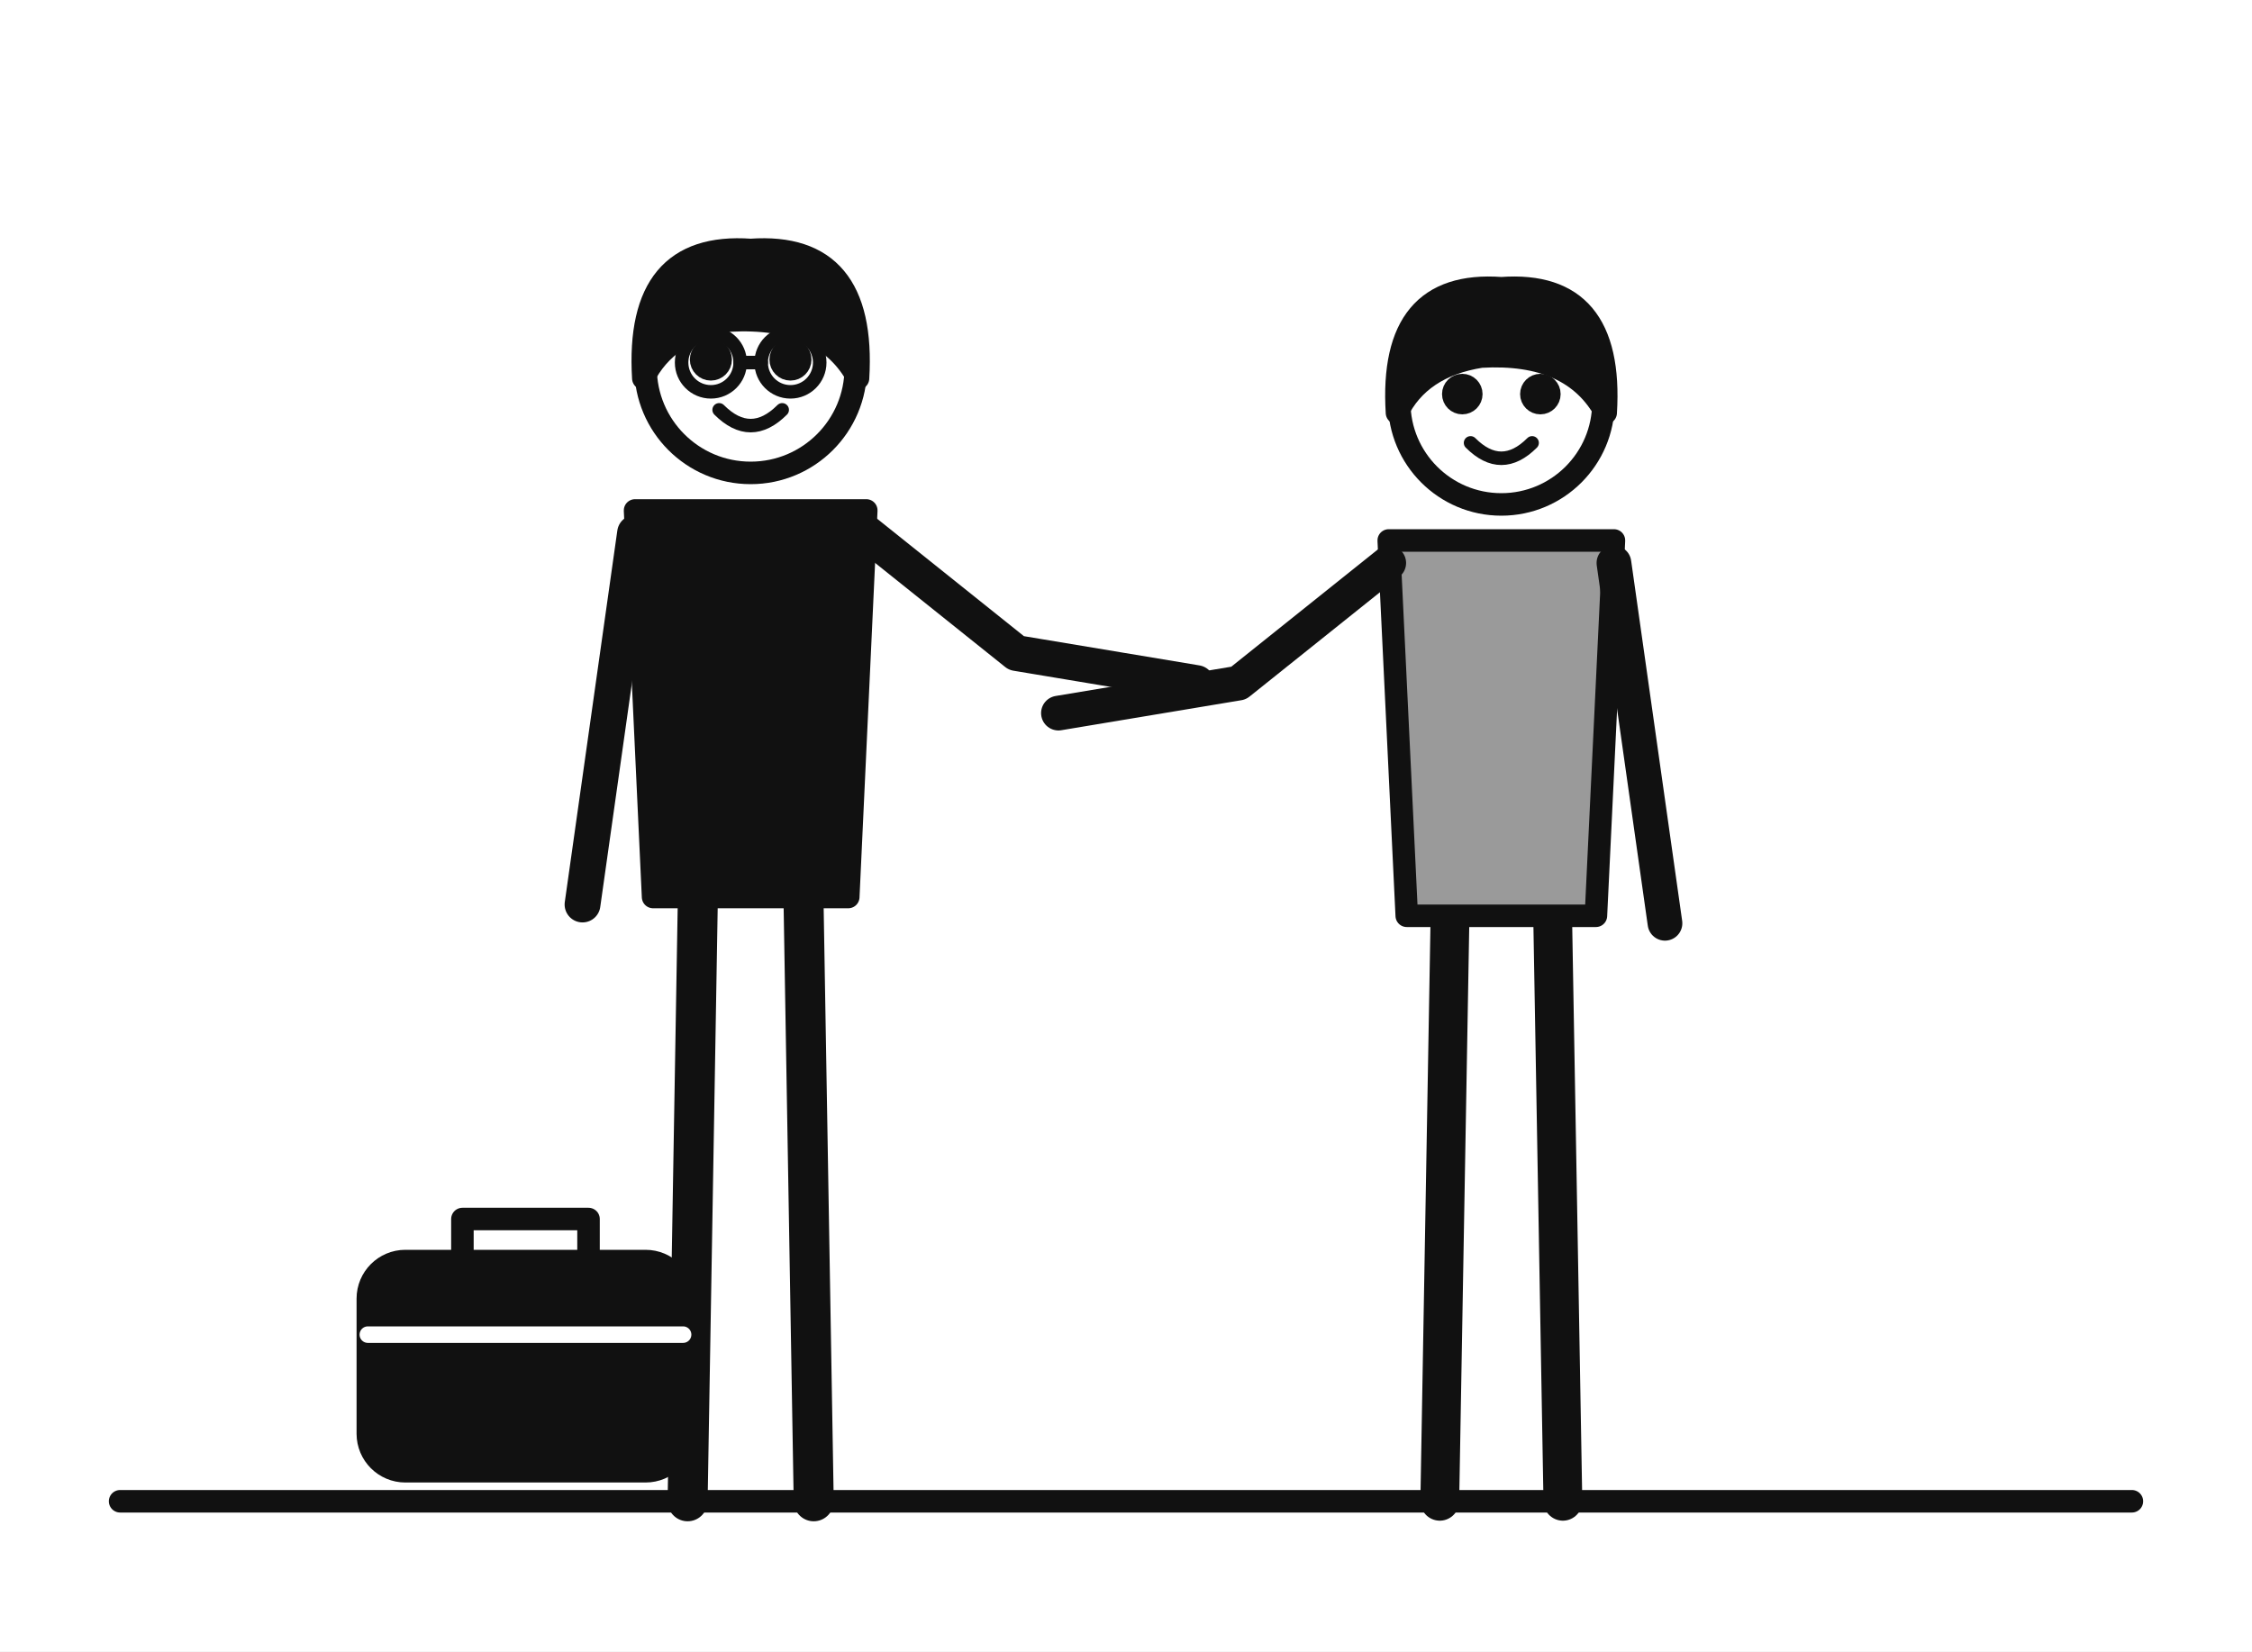
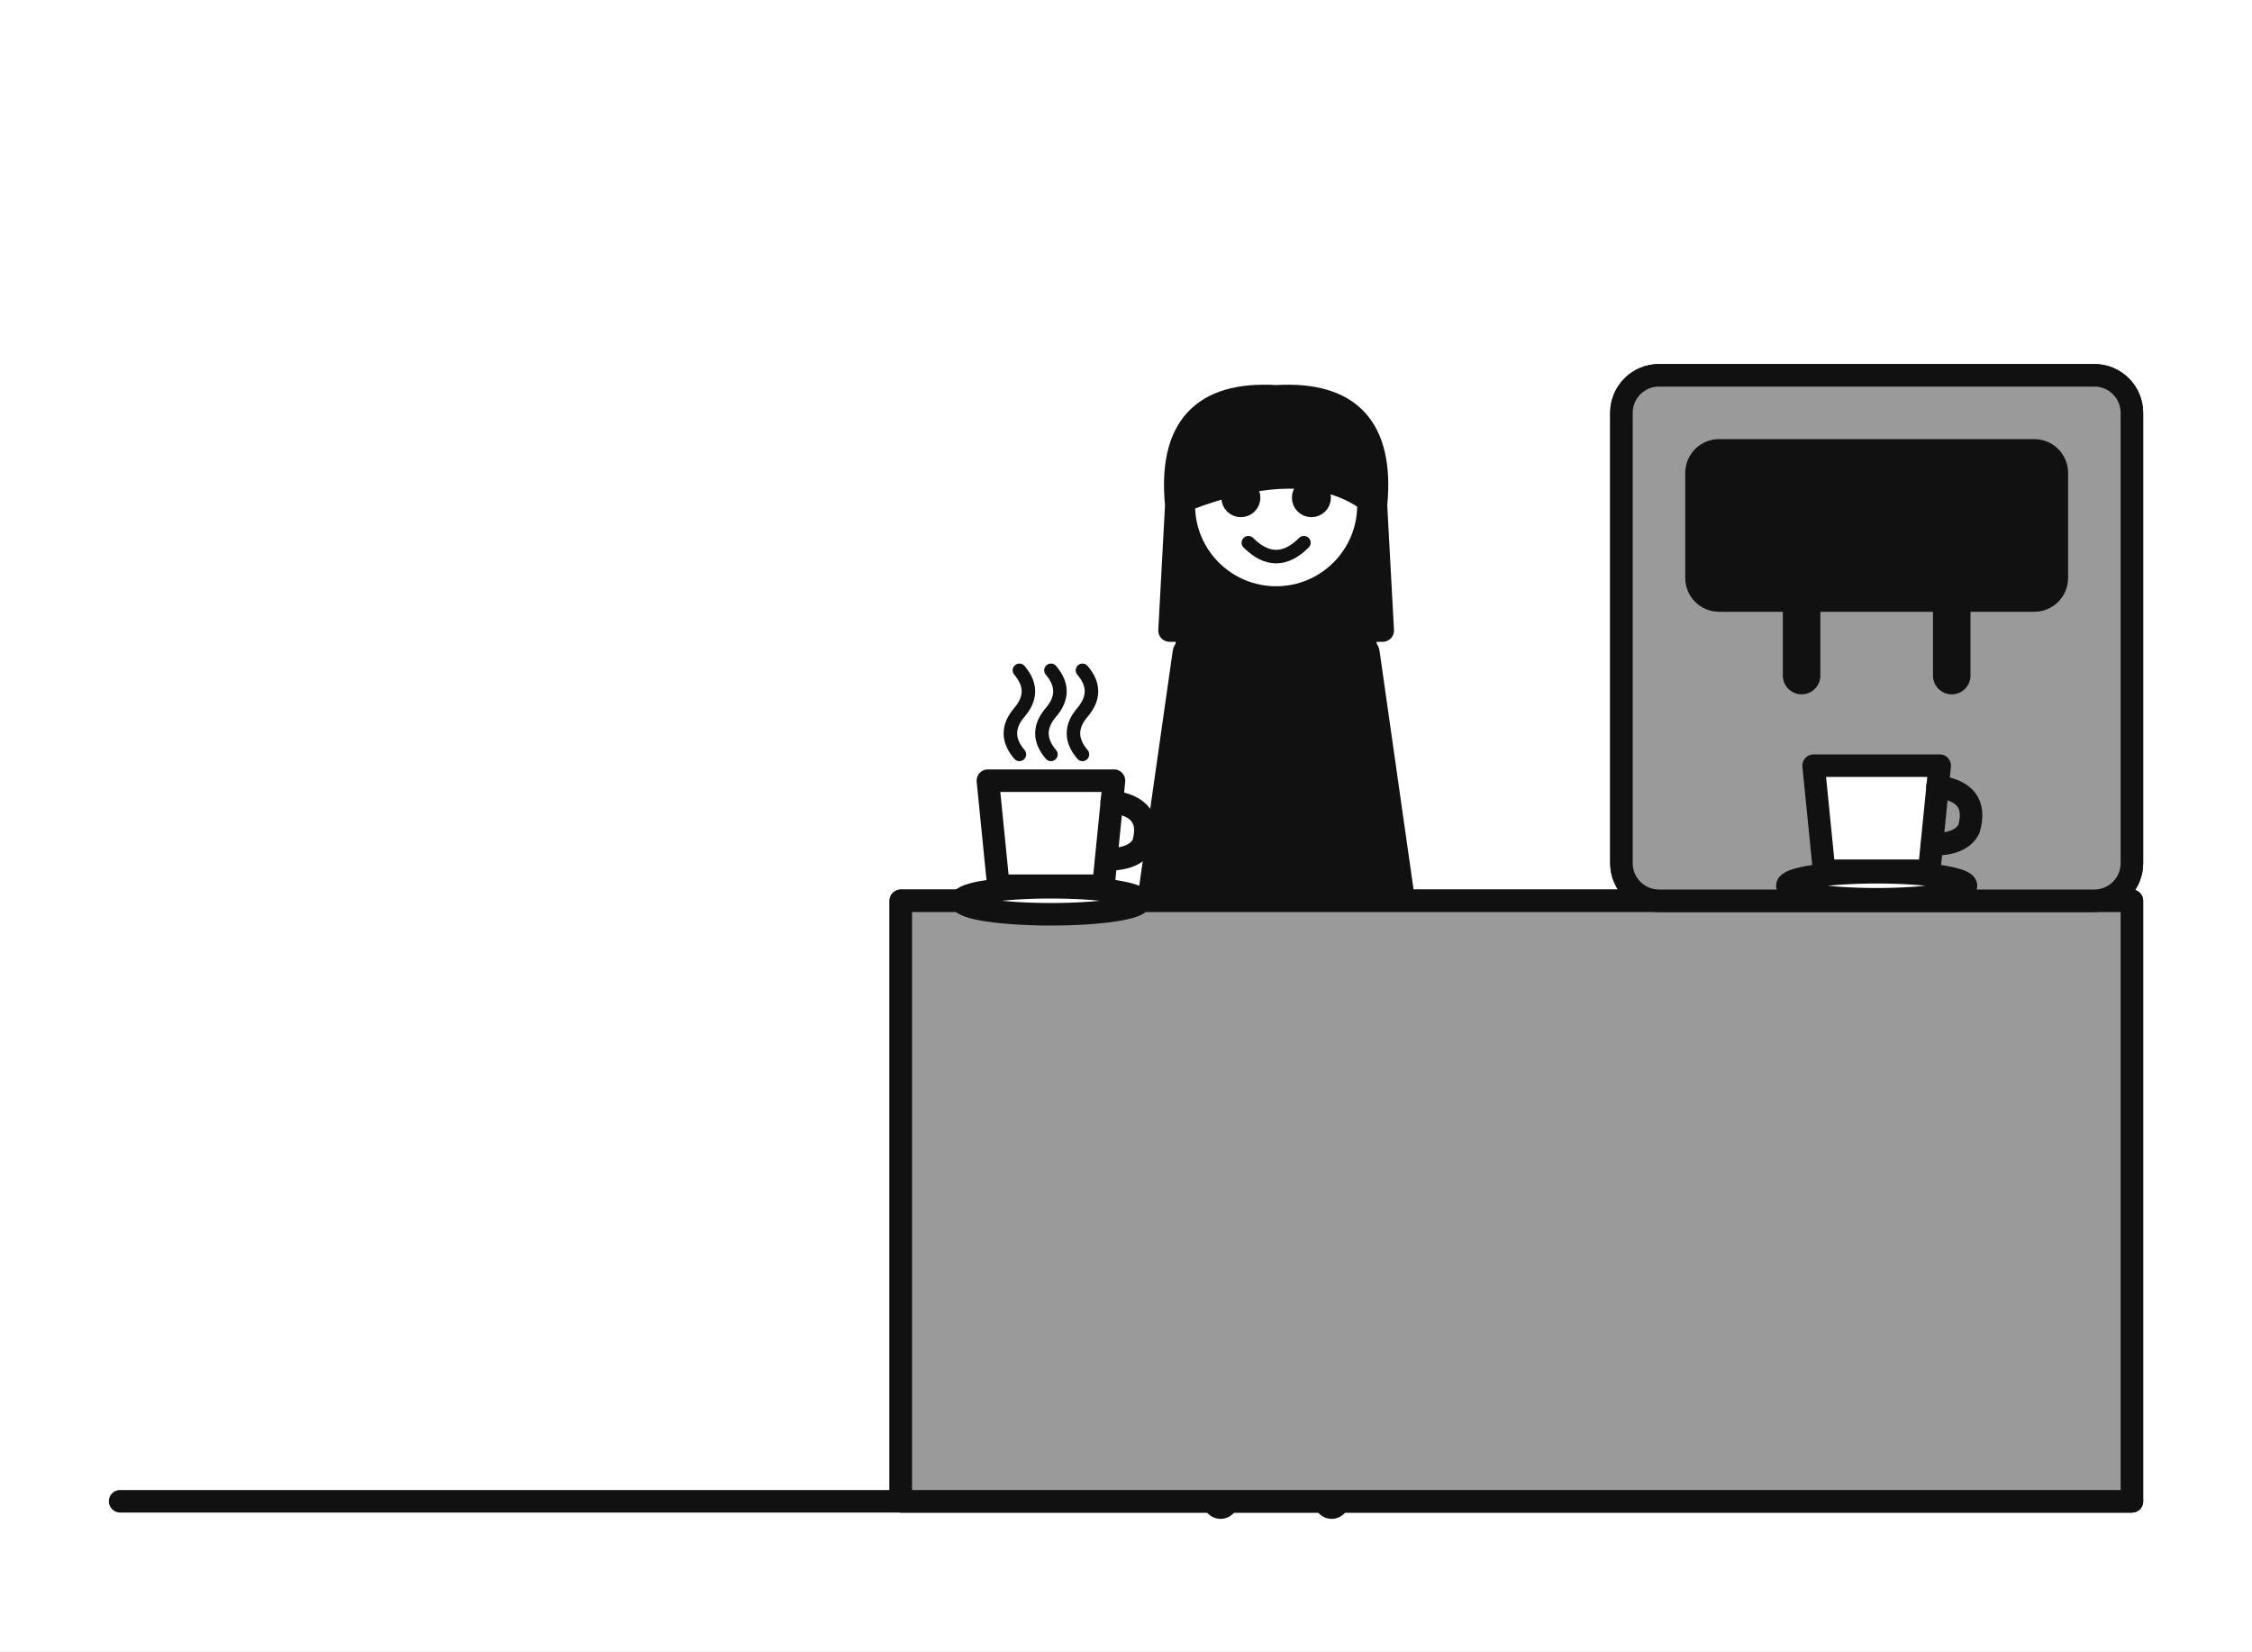
<svg xmlns="http://www.w3.org/2000/svg" viewBox="0 0 300 220">
  <style>.g{fill:none;stroke:#111;stroke-width:3;stroke-linecap:round;stroke-linejoin:round}.p{fill:#fff;stroke:#111;stroke-width:3;stroke-linejoin:round;stroke-linecap:round}.h{fill:#111;stroke:#111;stroke-width:3;stroke-linejoin:round;stroke-linecap:round}.a{fill:#9a9a9a;stroke:#111;stroke-width:3;stroke-linejoin:round;stroke-linecap:round}.t{fill:none;stroke:#111;stroke-width:1.8;stroke-linecap:round;stroke-linejoin:round}.w{fill:none;stroke:#fff;stroke-width:2.2;stroke-linecap:round}.m{fill:#d8342c;stroke:#111;stroke-width:3;stroke-linejoin:round}.hijau{fill:#3a9d4a;stroke:#111;stroke-width:3;stroke-linejoin:round}.biru{fill:#2f6fd6;stroke:#111;stroke-width:3;stroke-linejoin:round}.kuning{fill:#f2c230;stroke:#111;stroke-width:3;stroke-linejoin:round}.birutua{fill:#1c3470;stroke:#111;stroke-width:3;stroke-linejoin:round}.n{fill:#fff;stroke:none}text{font-family:'DFKai-SB','BiauKai','Kaiti TC','Noto Serif TC',serif;fill:#111}.d{font-family:'Segoe UI',Roboto,Arial,sans-serif;font-weight:700}</style>
  <rect width="300" height="220" fill="#fff" />
  <polyline class="g" points="16,200 284,200" />
-   <polyline class="g" points="93,117.5 91.6,200" style="stroke-width:5.33" />
-   <polyline class="g" points="107,117.5 108.4,200" style="stroke-width:5.33" />
-   <polygon class="h" points="84.6,68 115.4,68 113,119.5 87,119.5" />
-   <polyline class="g" points="84.6,71 77.6,120.5" style="stroke-width:4.769" />
-   <polyline class="g" points="115.4,71 135.4,87 159.4,91" style="stroke-width:4.769" />
-   <circle class="p" cx="100" cy="49" r="14" />
-   <path class="h" d="M85.7 50.4 Q84.6 32.2 100 33.3 Q115.4 32.2 114.3 50.4 Q109.8 42 97.2 42.7 Q88.8 44.1 85.7 50.4 Z" />
-   <circle class="h" cx="94.7" cy="47.9" r="1.3" />
-   <circle class="h" cx="105.3" cy="47.9" r="1.3" />
-   <path class="t" d="M95.8 54.6 Q100 58.8 104.2 54.6" />
-   <circle class="t" cx="94.7" cy="48.3" r="3.9" />
-   <circle class="t" cx="105.3" cy="48.3" r="3.9" />
-   <polyline class="t" points="98.6,48.3 101.4,48.3" />
-   <rect class="h" x="49" y="168" width="42" height="28" rx="5" />
-   <path class="g" d="M61.6 168 l0 -5.6 l16.8 0 l0 5.6" />
-   <polyline class="w" points="49,177.8 91,177.8" />
-   <polyline class="g" points="193.2,120 191.8,200" style="stroke-width:5.168" />
-   <polyline class="g" points="206.8,120 208.2,200" style="stroke-width:5.168" />
-   <polygon class="a" points="185,72 215,72 212.6,122 187.4,122" />
-   <polyline class="g" points="185,75 165,91 141,95" style="stroke-width:4.624" />
-   <polyline class="g" points="215,75 221.8,123" style="stroke-width:4.624" />
-   <circle class="p" cx="200" cy="53.6" r="13.6" />
-   <path class="h" d="M186.1 55 Q185 37.3 200 38.4 Q215 37.3 213.9 55 Q209.5 46.8 197.3 47.5 Q189.1 48.8 186.1 55 Z" />
-   <circle class="h" cx="194.8" cy="52.5" r="1.2" />
-   <circle class="h" cx="205.2" cy="52.5" r="1.2" />
-   <path class="t" d="M195.9 59 Q200 63.1 204.1 59" />
+   <rect class="a" x="120" y="120" width="164" height="80" rx="0" />
+   <rect class="a" x="216" y="50" width="68" height="70" rx="5" />
+   <rect class="h" x="226" y="60" width="48" height="20" rx="3" />
+   <polyline class="g" points="240,80 240,90" style="stroke-width:5" />
+   <polyline class="g" points="260,80 260,90" style="stroke-width:5" />
+   <path class="p" d="M241.6 102 L258.4 102 L257 116 L243 116 Z" />
+   <path class="g" d="M258.1 104.8 q5.6 0.7 4.2 5.6 q-1 2.1 -4.9 2.1" />
+   <ellipse class="p" cx="250" cy="118" rx="11.9" ry="1.8" />
+   <polyline class="g" points="163.8,127.5 162.6,200" style="stroke-width:4.684" />
+   <polyline class="g" points="176.2,127.5 177.4,200" style="stroke-width:4.684" />
+   <polygon class="h" points="158.3,84 181.7,84 188.3,144.9 151.7,144.9" />
+   <polyline class="g" points="158.3,87 152.1,130.5" style="stroke-width:4.191" />
+   <polyline class="g" points="181.7,87 187.9,130.5" style="stroke-width:4.191" />
+   <path class="h" d="M156.7 67.3 Q155.2 51.9 170 52.8 Q184.8 51.9 183.3 67.3 L184.2 84 L155.8 84 Z" />
+   <circle class="p" cx="170" cy="67.3" r="12.3" />
+   <path class="h" d="M157.7 66.7 Q158.9 53.8 170 54.4 Q181.1 53.8 182.3 66.7 Q173.7 60.5 157.7 66.7 Z" />
+   <circle class="h" cx="165.3" cy="66.3" r="1.1" />
+   <circle class="h" cx="174.7" cy="66.3" r="1.1" />
+   <path class="t" d="M166.3 72.3 Q170 76 173.7 72.3" />
+   <rect class="a" x="120" y="120" width="164" height="80" rx="0" />
+   <rect class="a" x="216" y="50" width="68" height="70" rx="5" />
+   <rect class="h" x="226" y="60" width="48" height="20" rx="3" />
+   <polyline class="g" points="240,80 240,90" style="stroke-width:5" />
+   <polyline class="g" points="260,80 260,90" style="stroke-width:5" />
+   <path class="p" d="M241.6 102 L258.4 102 L257 116 L243 116 Z" />
+   <path class="g" d="M258.1 104.8 q5.6 0.7 4.2 5.6 q-1 2.1 -4.9 2.1" />
+   <ellipse class="p" cx="250" cy="118" rx="11.9" ry="1.8" />
+   <path class="p" d="M131.6 104 L148.4 104 L147 118 L133 118 Z" />
+   <path class="g" d="M148.1 106.8 q5.6 0.7 4.2 5.6 q-1 2.1 -4.9 2.1" />
+   <ellipse class="p" cx="140" cy="120" rx="11.9" ry="1.8" />
+   <path class="t" d="M135.8 100.5 q-2.4 -2.8 0 -5.6 q2.4 -2.8 0 -5.6 M140 100.5 q-2.4 -2.8 0 -5.6 q2.4 -2.8 0 -5.6 M144.2 100.5 q-2.4 -2.8 0 -5.6 q2.4 -2.8 0 -5.6 " />
</svg>
